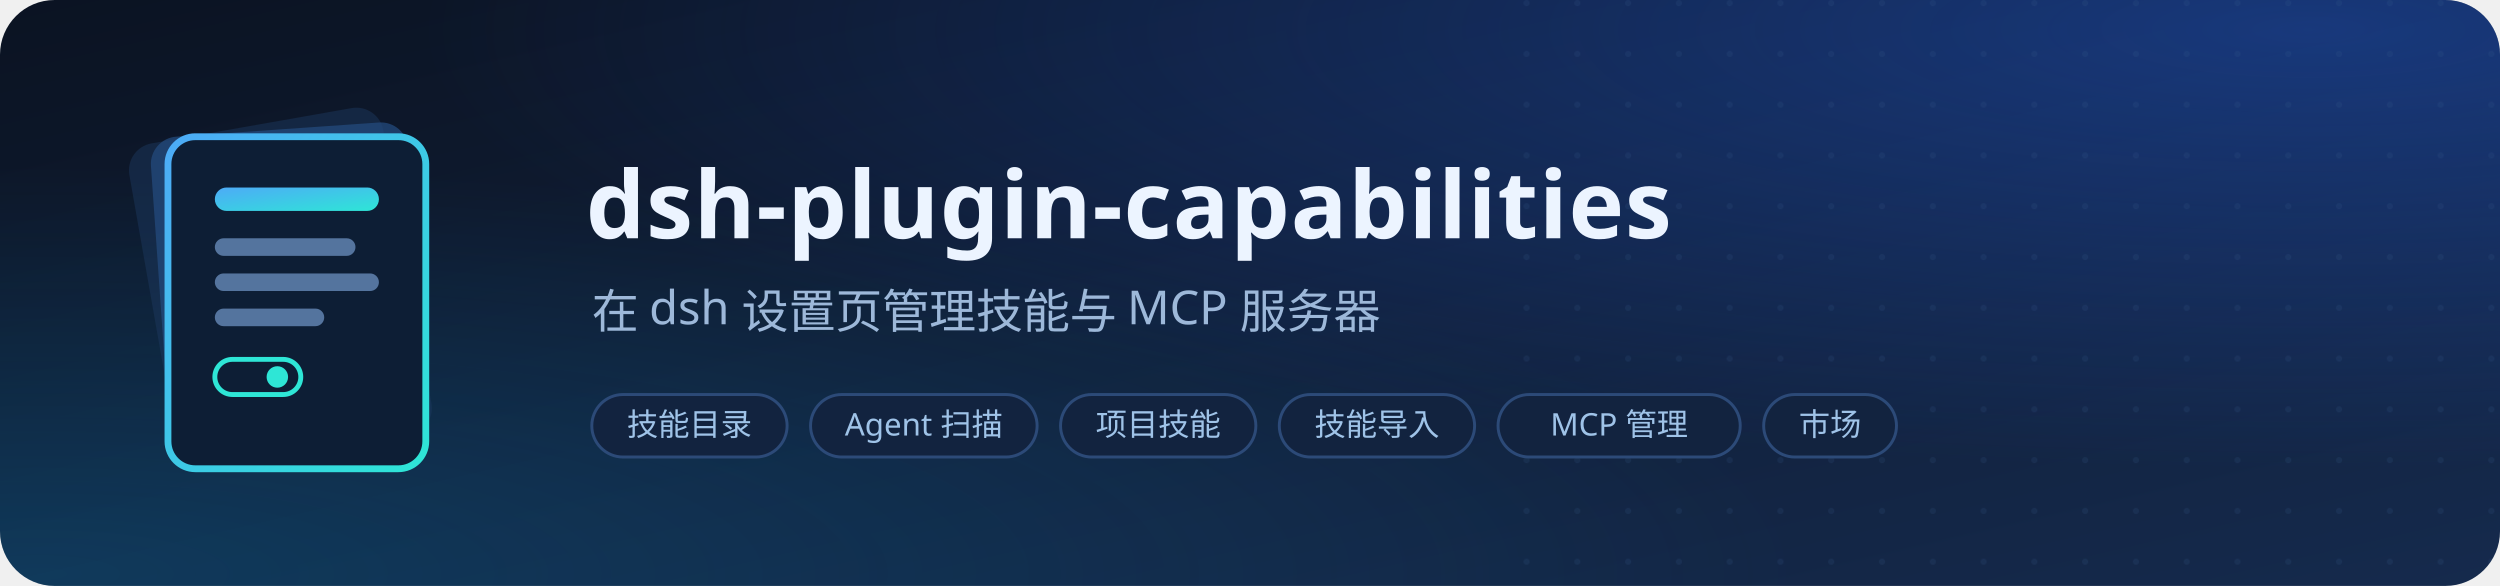
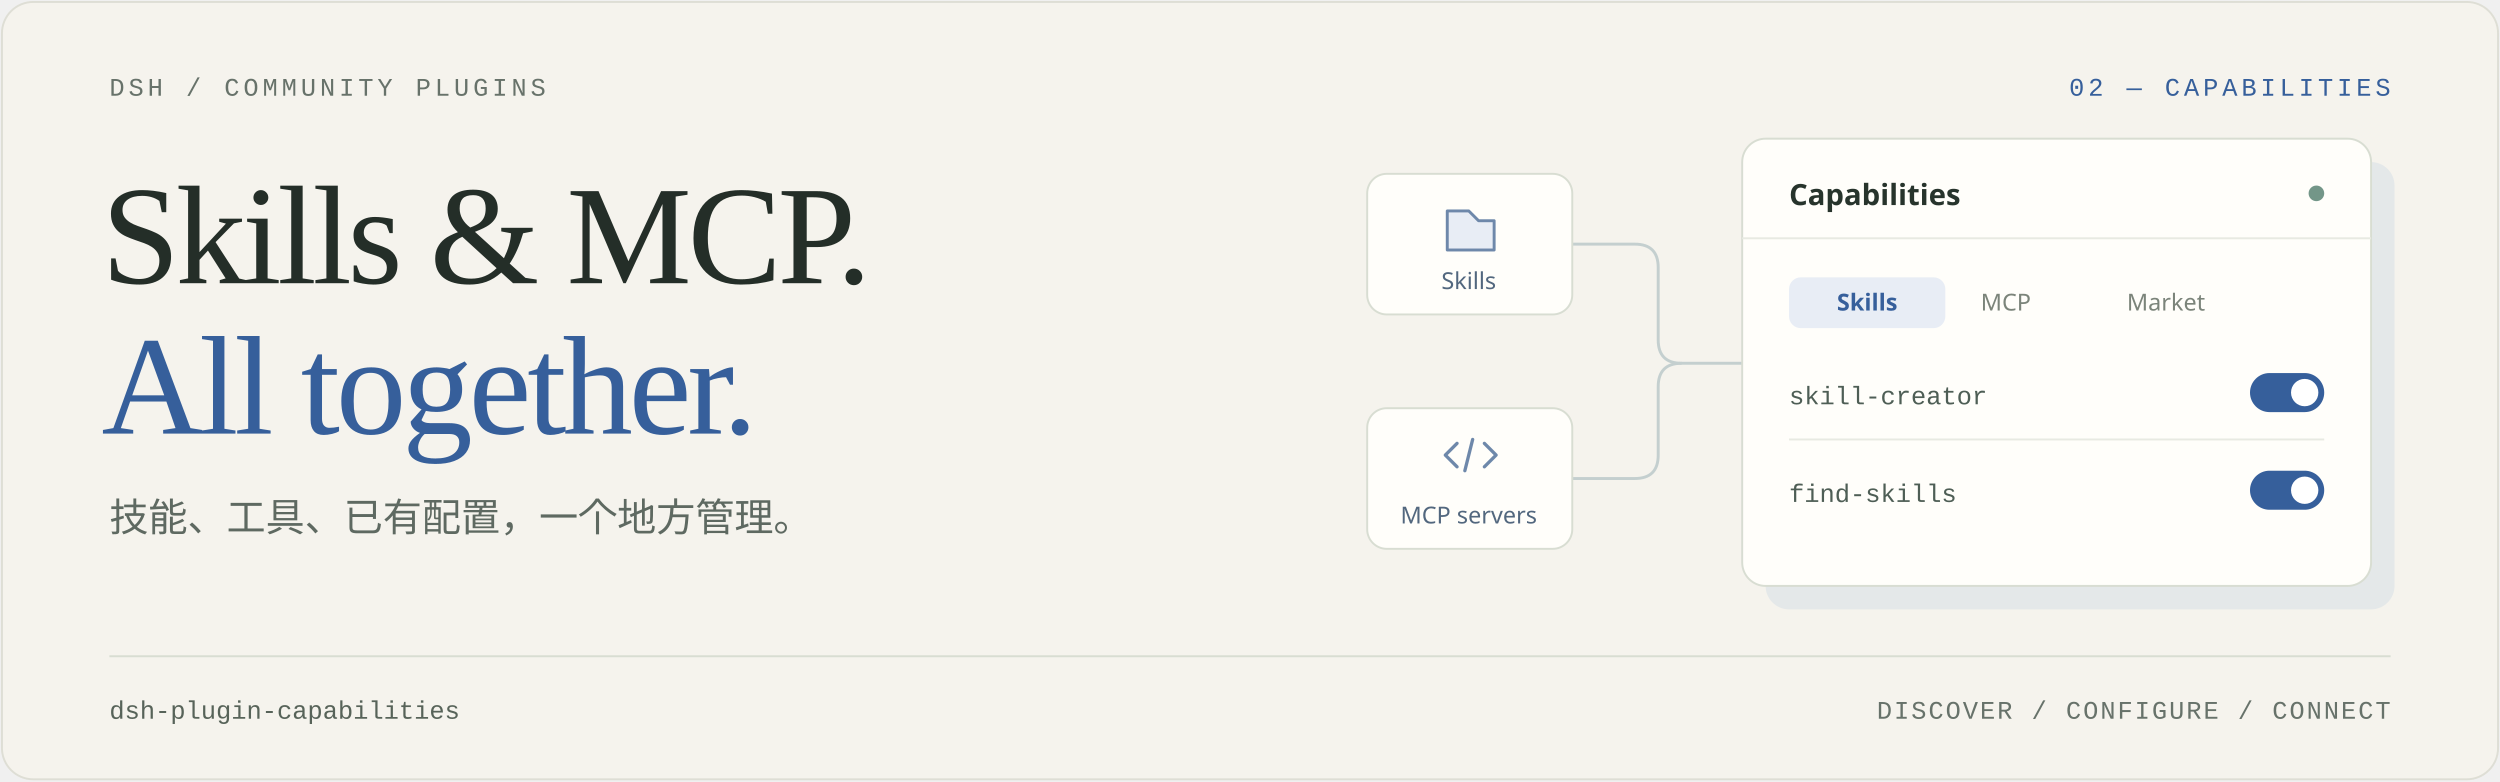
- <svg xmlns="http://www.w3.org/2000/svg" width="1280" height="300" viewBox="0 0 1280 300" role="img" aria-label="dsh-plugin-capabilities：在 dsh 设置页管理技能与 MCP 服务器" font-family="'Segoe UI','PingFang SC','Microsoft YaHei',sans-serif">
-   <defs>
-     <linearGradient id="bg" x1="0" y1="0" x2="1" y2="1">
-       <stop offset="0" stop-color="#0b1322" />
-       <stop offset="1" stop-color="#152a4d" />
-     </linearGradient>
-     <linearGradient id="accent" x1="0" y1="0" x2="1" y2="1">
-       <stop offset="0" stop-color="#4dabf7" />
-       <stop offset="1" stop-color="#2ee6d6" />
-     </linearGradient>
-     <radialGradient id="glowA" cx="0.92" cy="0.05" r="0.75">
-       <stop offset="0" stop-color="#2563eb" stop-opacity="0.38" />
-       <stop offset="1" stop-color="#2563eb" stop-opacity="0" />
-     </radialGradient>
-     <radialGradient id="glowB" cx="0.02" cy="0.98" r="0.7">
-       <stop offset="0" stop-color="#0ea5e9" stop-opacity="0.2" />
-       <stop offset="1" stop-color="#0ea5e9" stop-opacity="0" />
-     </radialGradient>
-     <pattern id="dots" width="26" height="26" patternUnits="userSpaceOnUse">
-       <circle cx="1.6" cy="1.6" r="1.6" fill="#3b5f8f" />
-     </pattern>
-     <clipPath id="frame">
-       <rect width="1280" height="300" rx="28" />
-     </clipPath>
-   </defs>
-   <g clip-path="url(#frame)">
-     <rect width="1280" height="300" fill="url(#bg)" />
-     <rect width="1280" height="300" fill="url(#glowA)" />
-     <rect width="1280" height="300" fill="url(#glowB)" />
-     <rect x="760" width="520" height="300" fill="url(#dots)" opacity="0.16" />
+ <svg xmlns="http://www.w3.org/2000/svg" width="1280" height="400" viewBox="0 0 1280 400" role="img" aria-labelledby="title desc">
+   <rect x="1" y="1" width="1278" height="398" rx="16" fill="#f5f3ed" stroke="#deded5" />
+   <g font-family="Consolas, 'Liberation Mono', monospace" font-size="13" letter-spacing="2" fill="#67726a">
+     <text x="56" y="49">DSH / COMMUNITY PLUGINS</text>
+     <text x="1224" y="49" text-anchor="end" fill="#365f9b">02 — CAPABILITIES</text>
  </g>
-   <g transform="translate(150,150)">
-     <rect x="-72" y="-88" width="132" height="170" rx="14" transform="rotate(-10)" fill="#1d3a61" opacity="0.45" />
-     <rect x="-68" y="-84" width="132" height="170" rx="14" transform="rotate(-4)" fill="#234a7c" opacity="0.75" />
-     <rect x="-64" y="-80" width="132" height="170" rx="14" fill="#0d1e35" stroke="url(#accent)" stroke-width="3.5" />
-     <rect x="-40" y="-54" width="84" height="12" rx="6" fill="url(#accent)" />
-     <rect x="-40" y="-28" width="72" height="9" rx="4.5" fill="#54749e" />
-     <rect x="-40" y="-10" width="84" height="9" rx="4.5" fill="#54749e" />
-     <rect x="-40" y="8" width="56" height="9" rx="4.5" fill="#54749e" />
-     <rect x="-40" y="34" width="44" height="18" rx="9" fill="none" stroke="#2ee6d6" stroke-width="2.5" />
-     <circle cx="-8" cy="43" r="5.5" fill="#2ee6d6" />
+   <g font-family="Georgia, 'Times New Roman', serif" font-size="72" letter-spacing="-2">
+     <text x="52" y="145" fill="#242e28">Skills &amp; MCP.</text>
+     <text x="52" y="222" fill="#365f9b">All together.</text>
  </g>
-   <text x="300" y="122" font-size="48" font-weight="700" letter-spacing="0.5" fill="#ecf4ff">dsh-plugin-capabilities</text>
-   <text x="303" y="168" font-size="24" fill="#9db8d9">在 dsh 设置页管理技能与 MCP 服务器</text>
-   <g font-size="16" fill="#9fc3e8" text-anchor="middle">
-     <rect x="303" y="202" width="100" height="32" rx="16" fill="#12233f" stroke="#2c4a78" stroke-width="1.5" />
-     <text x="353" y="223">技能目录</text>
-     <rect x="415" y="202" width="116" height="32" rx="16" fill="#12233f" stroke="#2c4a78" stroke-width="1.5" />
-     <text x="473" y="223">Agent 扫描</text>
-     <rect x="543" y="202" width="100" height="32" rx="16" fill="#12233f" stroke="#2c4a78" stroke-width="1.5" />
-     <text x="593" y="223">项目技能</text>
-     <rect x="655" y="202" width="100" height="32" rx="16" fill="#12233f" stroke="#2c4a78" stroke-width="1.5" />
-     <text x="705" y="223">技能导入</text>
-     <rect x="767" y="202" width="124" height="32" rx="16" fill="#12233f" stroke="#2c4a78" stroke-width="1.5" />
-     <text x="829" y="223">MCP 管理</text>
-     <rect x="903" y="202" width="68" height="32" rx="16" fill="#12233f" stroke="#2c4a78" stroke-width="1.5" />
-     <text x="937" y="223">市场</text>
+   <text x="56" y="272" fill="#5e6961" font-size="20" font-family="'Microsoft YaHei', 'PingFang SC', sans-serif">技能、工具、已有配置，一个地方管理。</text>
+   <g stroke="#c4cfcf" stroke-width="1.5" fill="none">
+     <path d="M805 125H837Q849 125 849 137V174Q849 186 861 186H892" />
+     <path d="M805 245H837Q849 245 849 233V198Q849 186 861 186" />
+   </g>
+   <g font-family="'Segoe UI', sans-serif">
+     <rect x="700" y="89" width="105" height="72" rx="10" fill="#fffefa" stroke="#d8ddd2" />
+     <path d="M741 108h11l5 5h8v15h-24z" fill="#e8edf5" stroke="#6e88aa" stroke-width="1.5" stroke-linejoin="round" />
+     <text x="752" y="148" text-anchor="middle" font-size="12" fill="#52677e">Skills</text>
+     <rect x="700" y="209" width="105" height="72" rx="10" fill="#fffefa" stroke="#d8ddd2" />
+     <path d="m746 227-6 6 6 6m14-12 6 6-6 6m-6-14-4 16" fill="none" stroke="#6e88aa" stroke-width="1.7" stroke-linecap="round" stroke-linejoin="round" />
+     <text x="752" y="268" text-anchor="middle" font-size="12" fill="#52677e">MCP servers</text>
+     <rect x="904" y="83" width="322" height="229" rx="12" fill="#e4e8e9" />
+     <rect x="892" y="71" width="322" height="229" rx="12" fill="#fffefa" stroke="#d8ddd2" />
+     <text x="916" y="105" font-size="15" font-weight="600" fill="#27342c">Capabilities</text>
+     <circle cx="1186" cy="99" r="4" fill="#739688" />
+     <path d="M892 122H1214" stroke="#e8eae2" />
+     <rect x="916" y="142" width="80" height="26" rx="6" fill="#e8edf5" />
+     <text x="956" y="159" text-anchor="middle" font-size="12" font-weight="600" fill="#365f9b">Skills</text>
+     <text x="1027" y="159" text-anchor="middle" font-size="12" fill="#7b847a">MCP</text>
+     <text x="1109" y="159" text-anchor="middle" font-size="12" fill="#7b847a">Market</text>
+     <g font-family="Consolas, 'Liberation Mono', monospace" font-size="13" fill="#4e5e55">
+       <text x="916" y="207">skill-creator</text>
+       <text x="916" y="257">find-skills</text>
+     </g>
+     <path d="M916 225H1190" stroke="#e8eae2" />
+     <g fill="#365f9b">
+       <rect x="1152" y="191" width="38" height="20" rx="10" />
+       <rect x="1152" y="241" width="38" height="20" rx="10" />
+     </g>
+     <g fill="#ffffff">
+       <circle cx="1180" cy="201" r="7" />
+       <circle cx="1180" cy="251" r="7" />
+     </g>
+   </g>
+   <path d="M56 336H1224" stroke="#d8ddd2" />
+   <g font-family="Consolas, 'Liberation Mono', monospace" font-size="13">
+     <text x="56" y="368" fill="#576359">dsh-plugin-capabilities</text>
+     <text x="1224" y="368" text-anchor="end" fill="#67726a" letter-spacing="1">DISCOVER / CONFIGURE / CONNECT</text>
  </g>
</svg>
